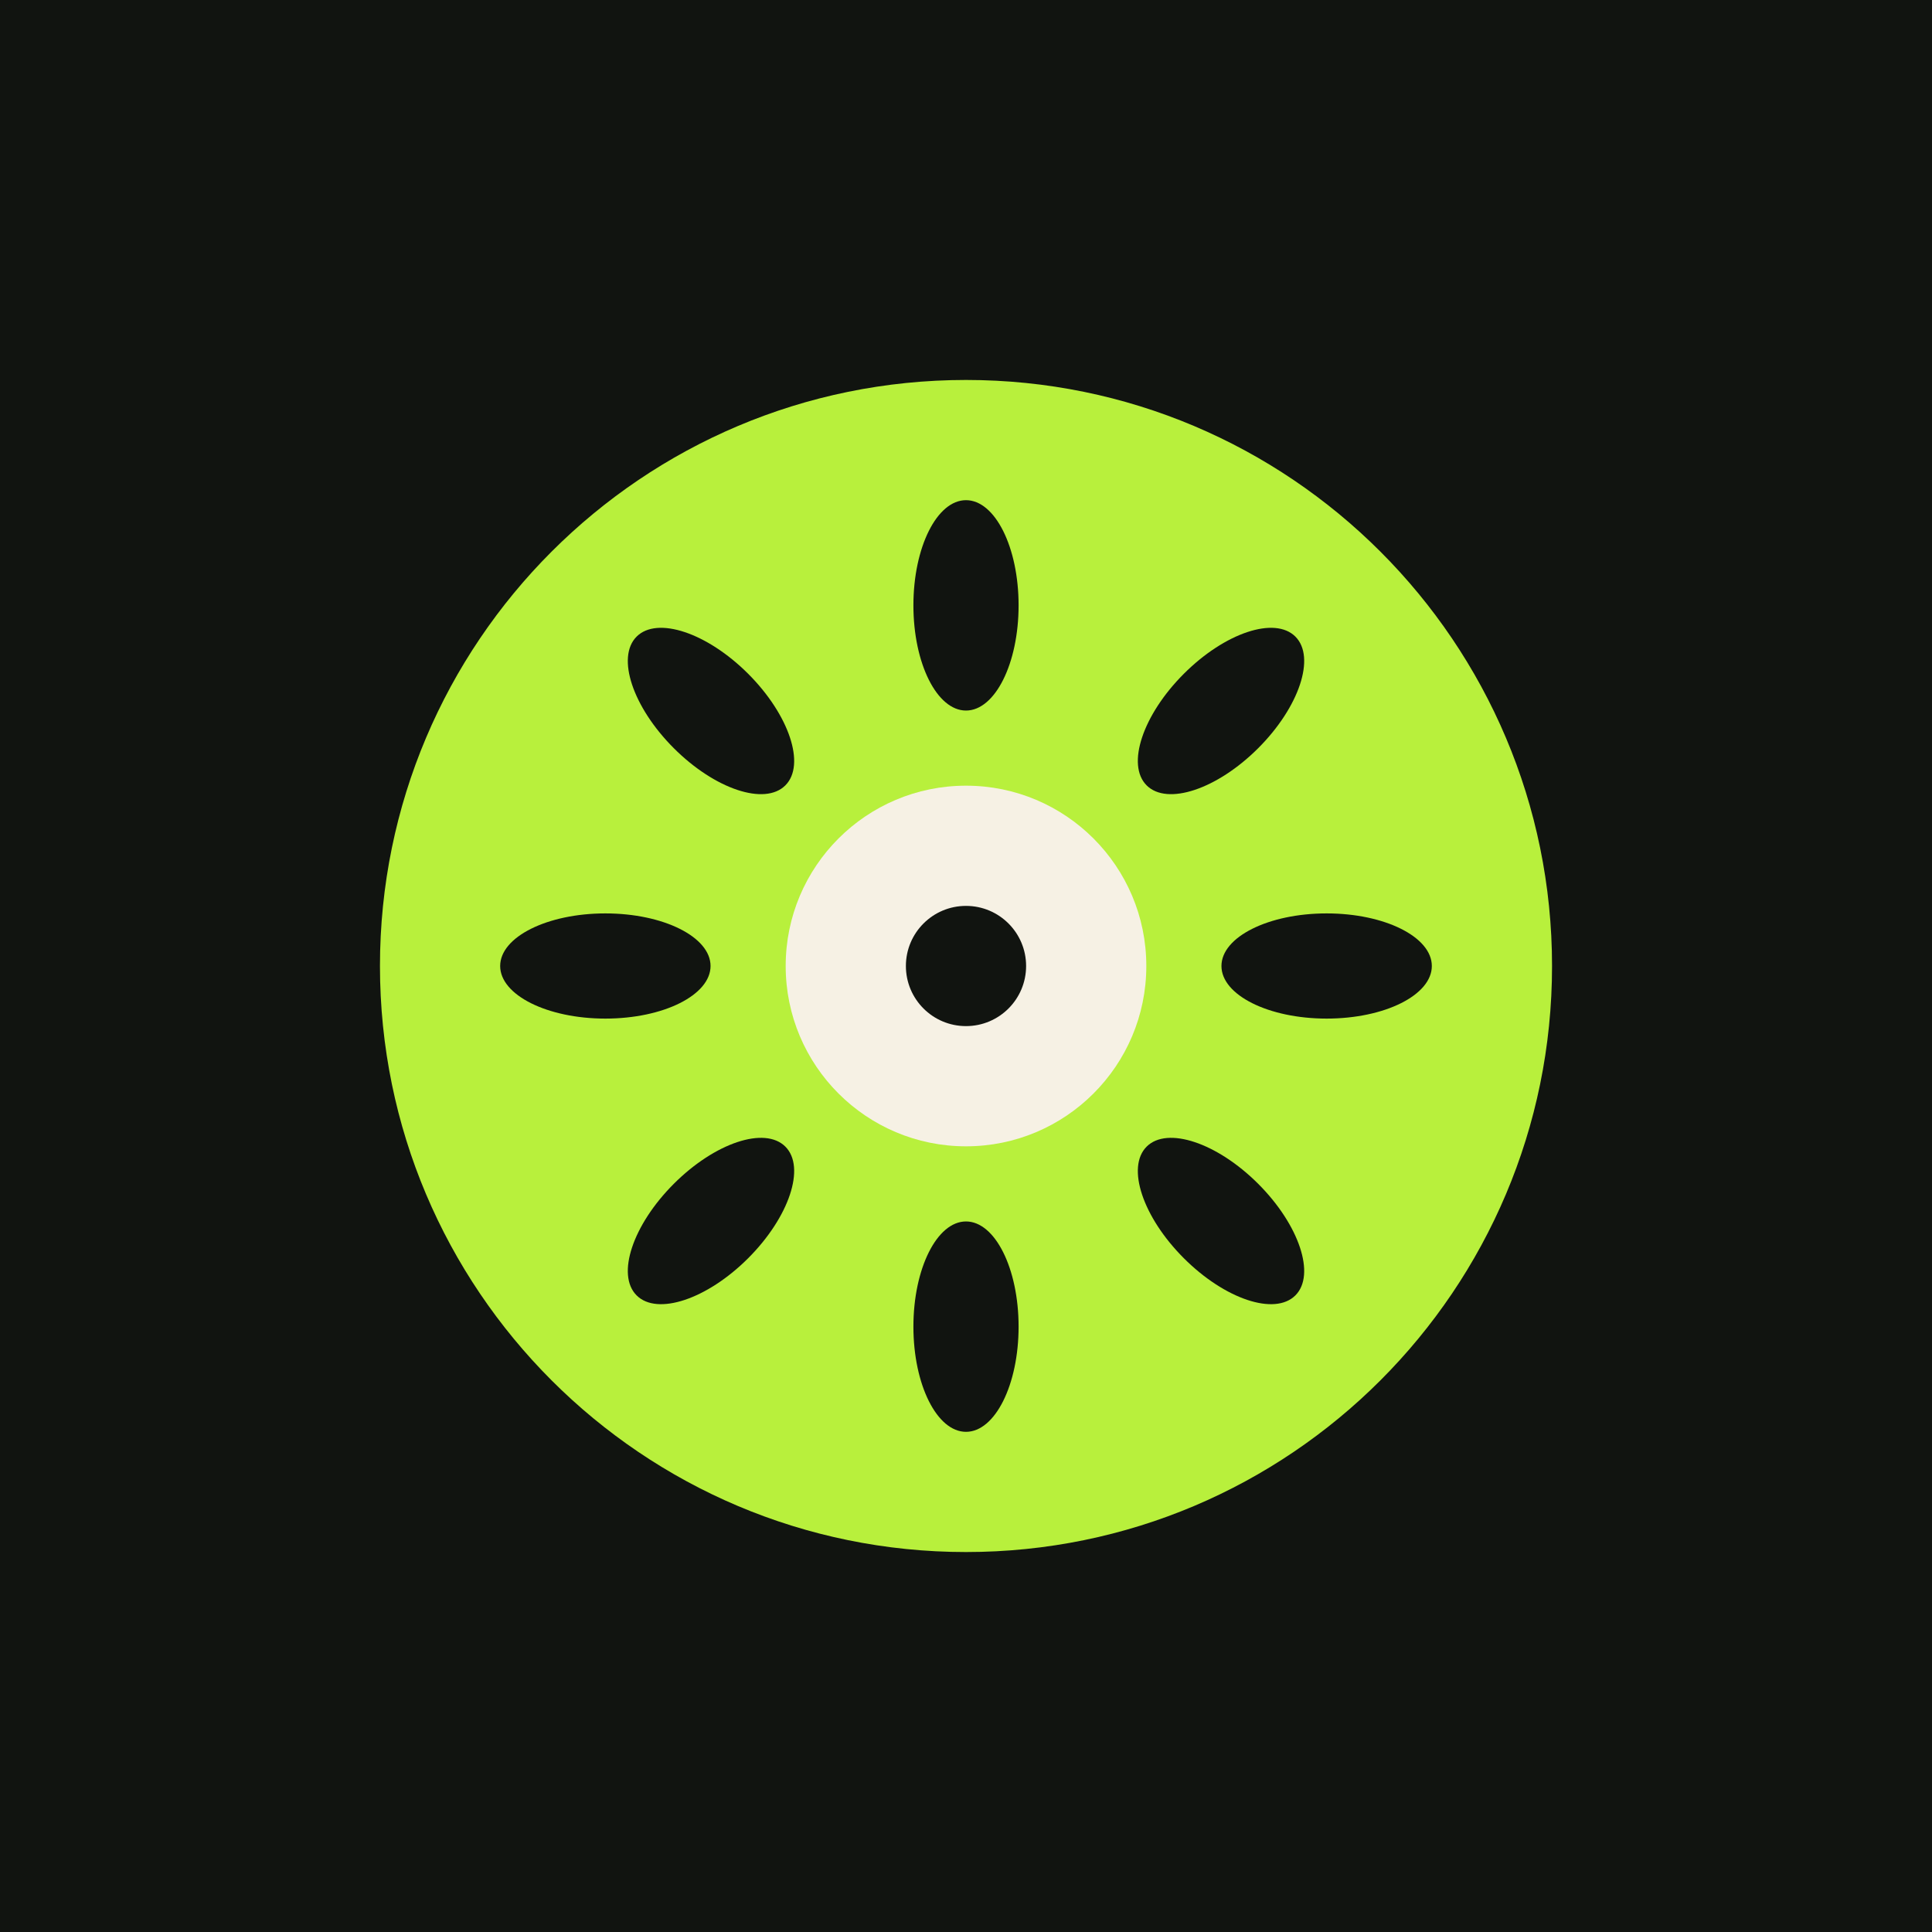
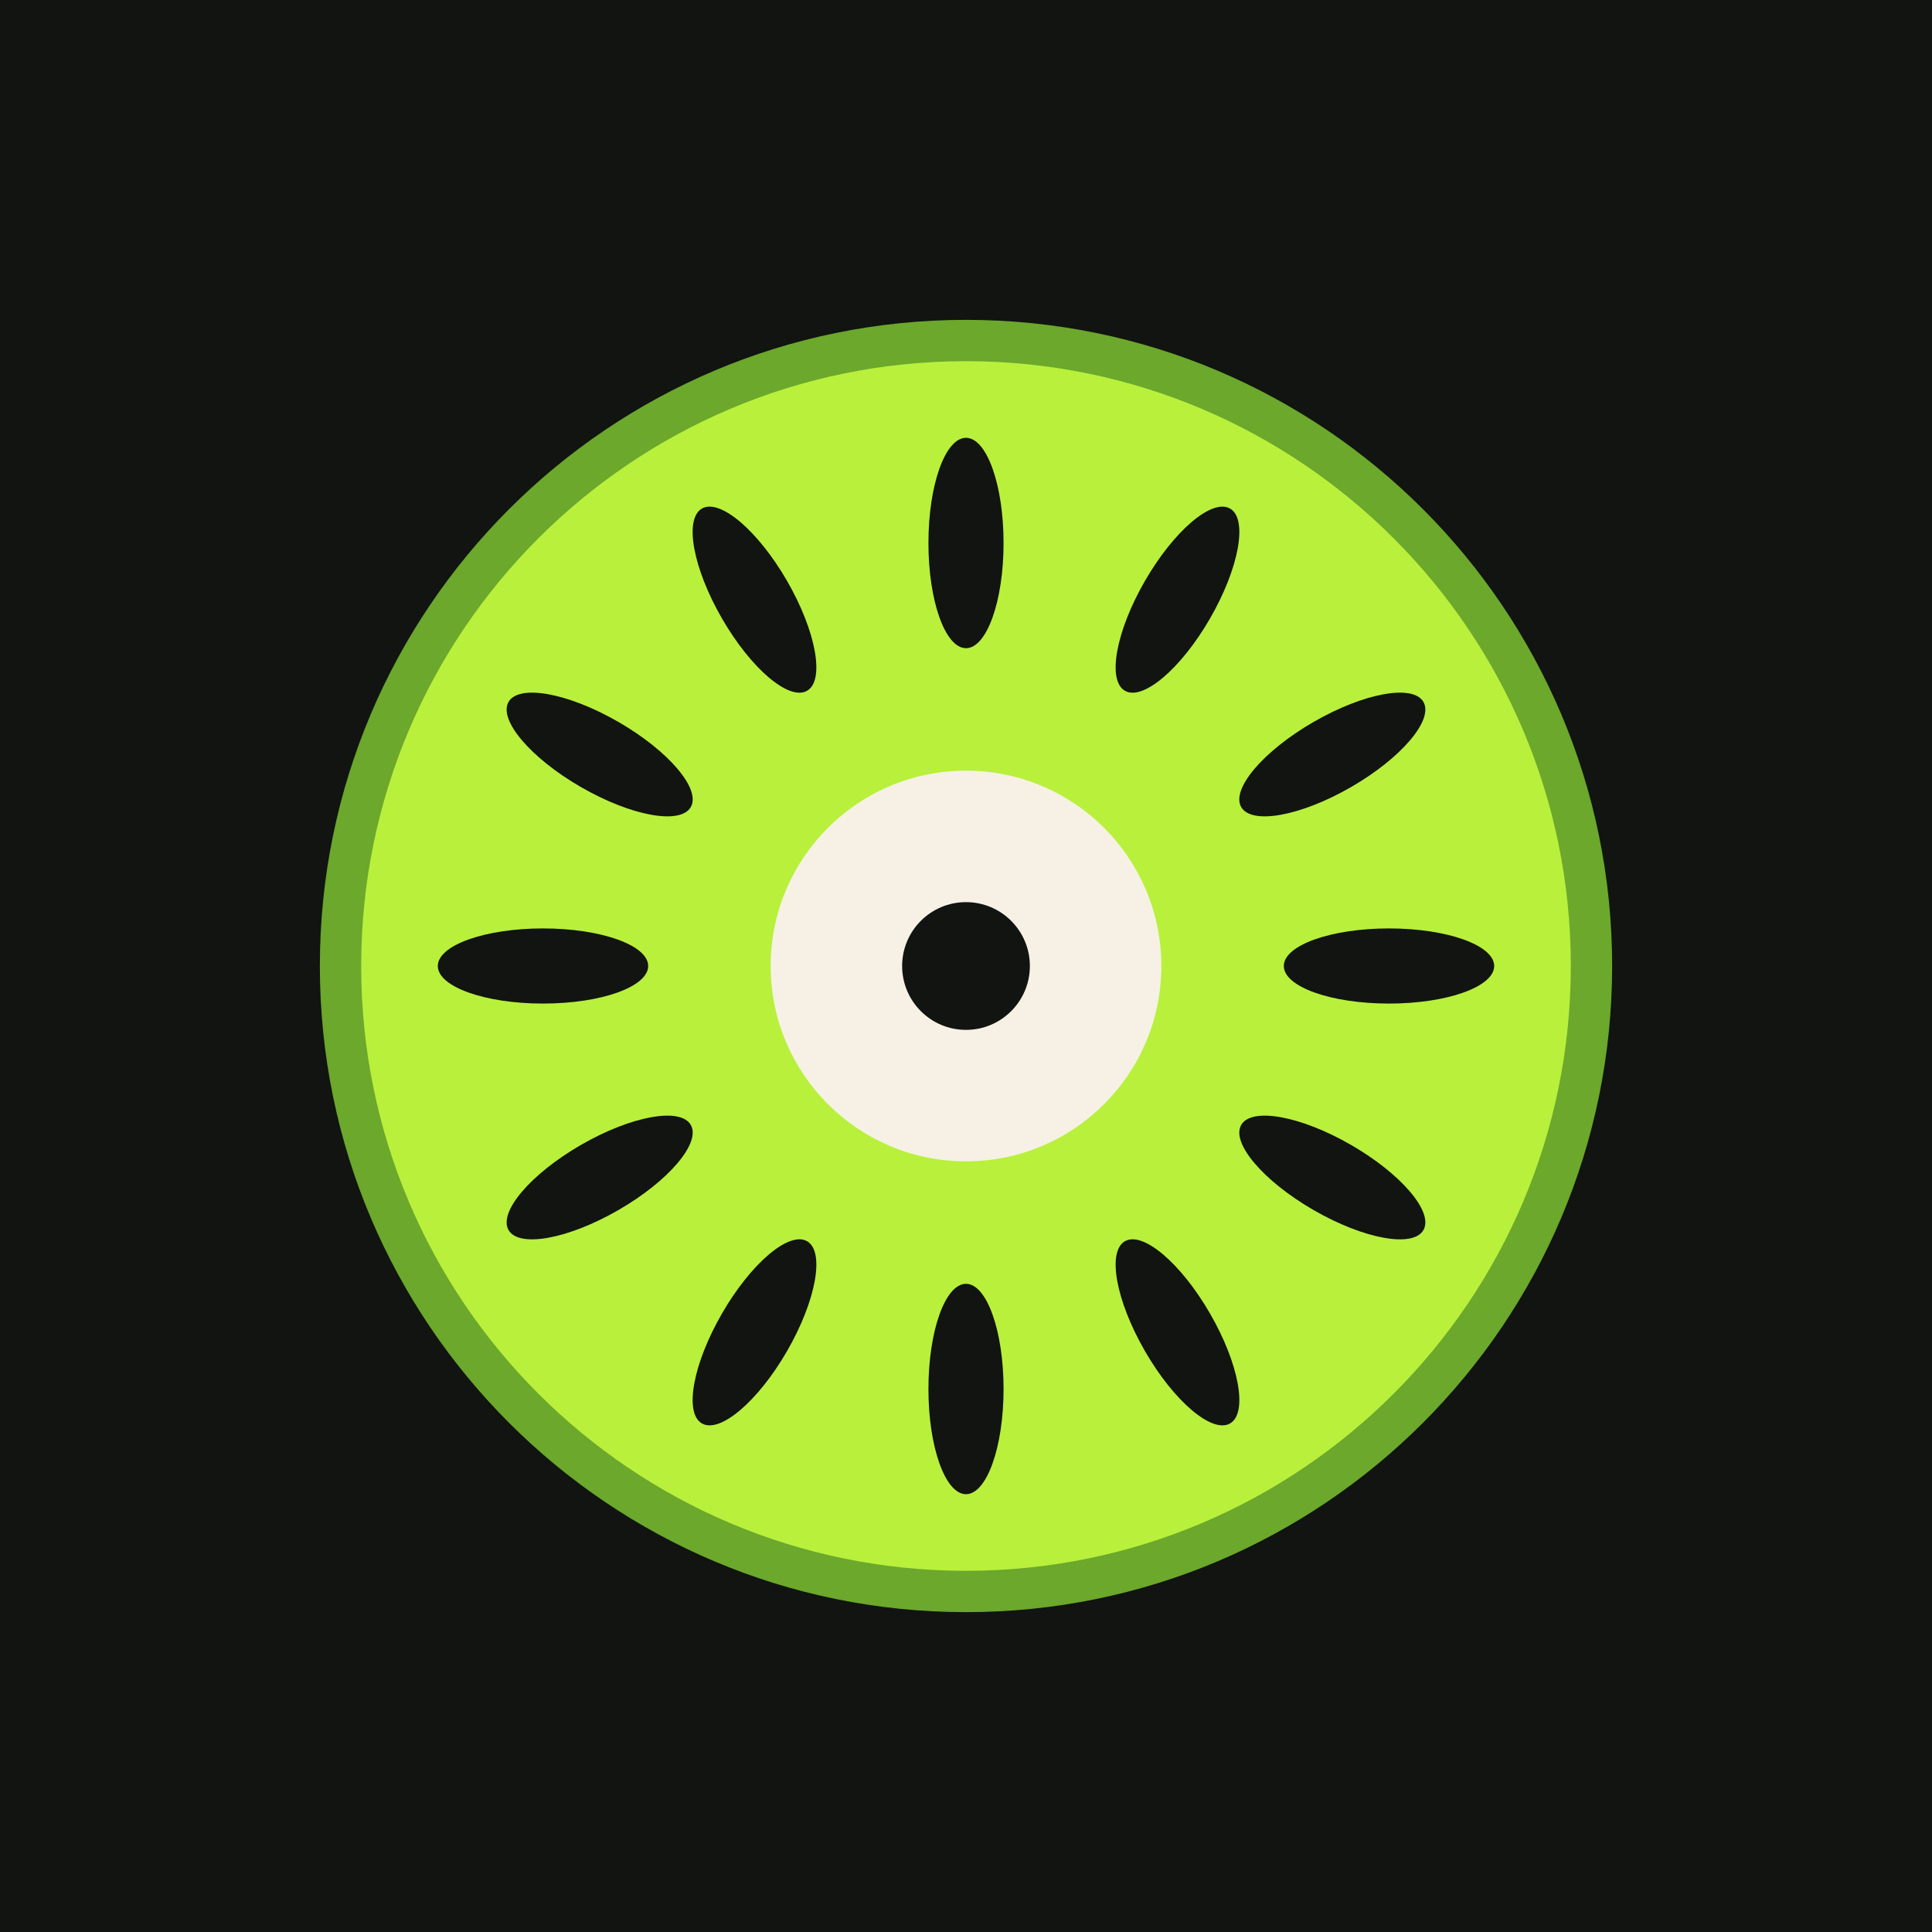
<svg xmlns="http://www.w3.org/2000/svg" viewBox="0 0 1080 1080" width="1080" height="1080">
  <rect width="1080" height="1080" fill="#111410" />
  <g transform="translate(540 540) scale(4.2)">
    <circle r="100" fill="#111410" />
-     <circle r="78" fill="#B8F03C" />
+     <circle r="86" fill="#6BA82B" />
+     <circle r="80.5" fill="#B8F03C" />
    <g fill="#111410">
-       <ellipse cx="0" cy="-48" rx="7" ry="14" transform="rotate(0)" />
-       <ellipse cx="0" cy="-48" rx="7" ry="14" transform="rotate(45)" />
-       <ellipse cx="0" cy="-48" rx="7" ry="14" transform="rotate(90)" />
-       <ellipse cx="0" cy="-48" rx="7" ry="14" transform="rotate(135)" />
-       <ellipse cx="0" cy="-48" rx="7" ry="14" transform="rotate(180)" />
-       <ellipse cx="0" cy="-48" rx="7" ry="14" transform="rotate(225)" />
-       <ellipse cx="0" cy="-48" rx="7" ry="14" transform="rotate(270)" />
-       <ellipse cx="0" cy="-48" rx="7" ry="14" transform="rotate(315)" />
+       <ellipse cx="0" cy="-56.3" rx="5" ry="14" transform="rotate(0)" />
+       <ellipse cx="0" cy="-56.3" rx="5" ry="14" transform="rotate(30)" />
+       <ellipse cx="0" cy="-56.3" rx="5" ry="14" transform="rotate(60)" />
+       <ellipse cx="0" cy="-56.3" rx="5" ry="14" transform="rotate(90)" />
+       <ellipse cx="0" cy="-56.3" rx="5" ry="14" transform="rotate(120)" />
+       <ellipse cx="0" cy="-56.3" rx="5" ry="14" transform="rotate(150)" />
+       <ellipse cx="0" cy="-56.3" rx="5" ry="14" transform="rotate(180)" />
+       <ellipse cx="0" cy="-56.3" rx="5" ry="14" transform="rotate(210)" />
+       <ellipse cx="0" cy="-56.3" rx="5" ry="14" transform="rotate(240)" />
+       <ellipse cx="0" cy="-56.3" rx="5" ry="14" transform="rotate(270)" />
+       <ellipse cx="0" cy="-56.3" rx="5" ry="14" transform="rotate(300)" />
+       <ellipse cx="0" cy="-56.3" rx="5" ry="14" transform="rotate(330)" />
    </g>
-     <circle r="24" fill="#F6F1E4" />
-     <circle r="8" fill="#111410" />
+     <circle r="26" fill="#F6F1E4" />
+     <circle r="8.5" fill="#111410" />
  </g>
</svg>
